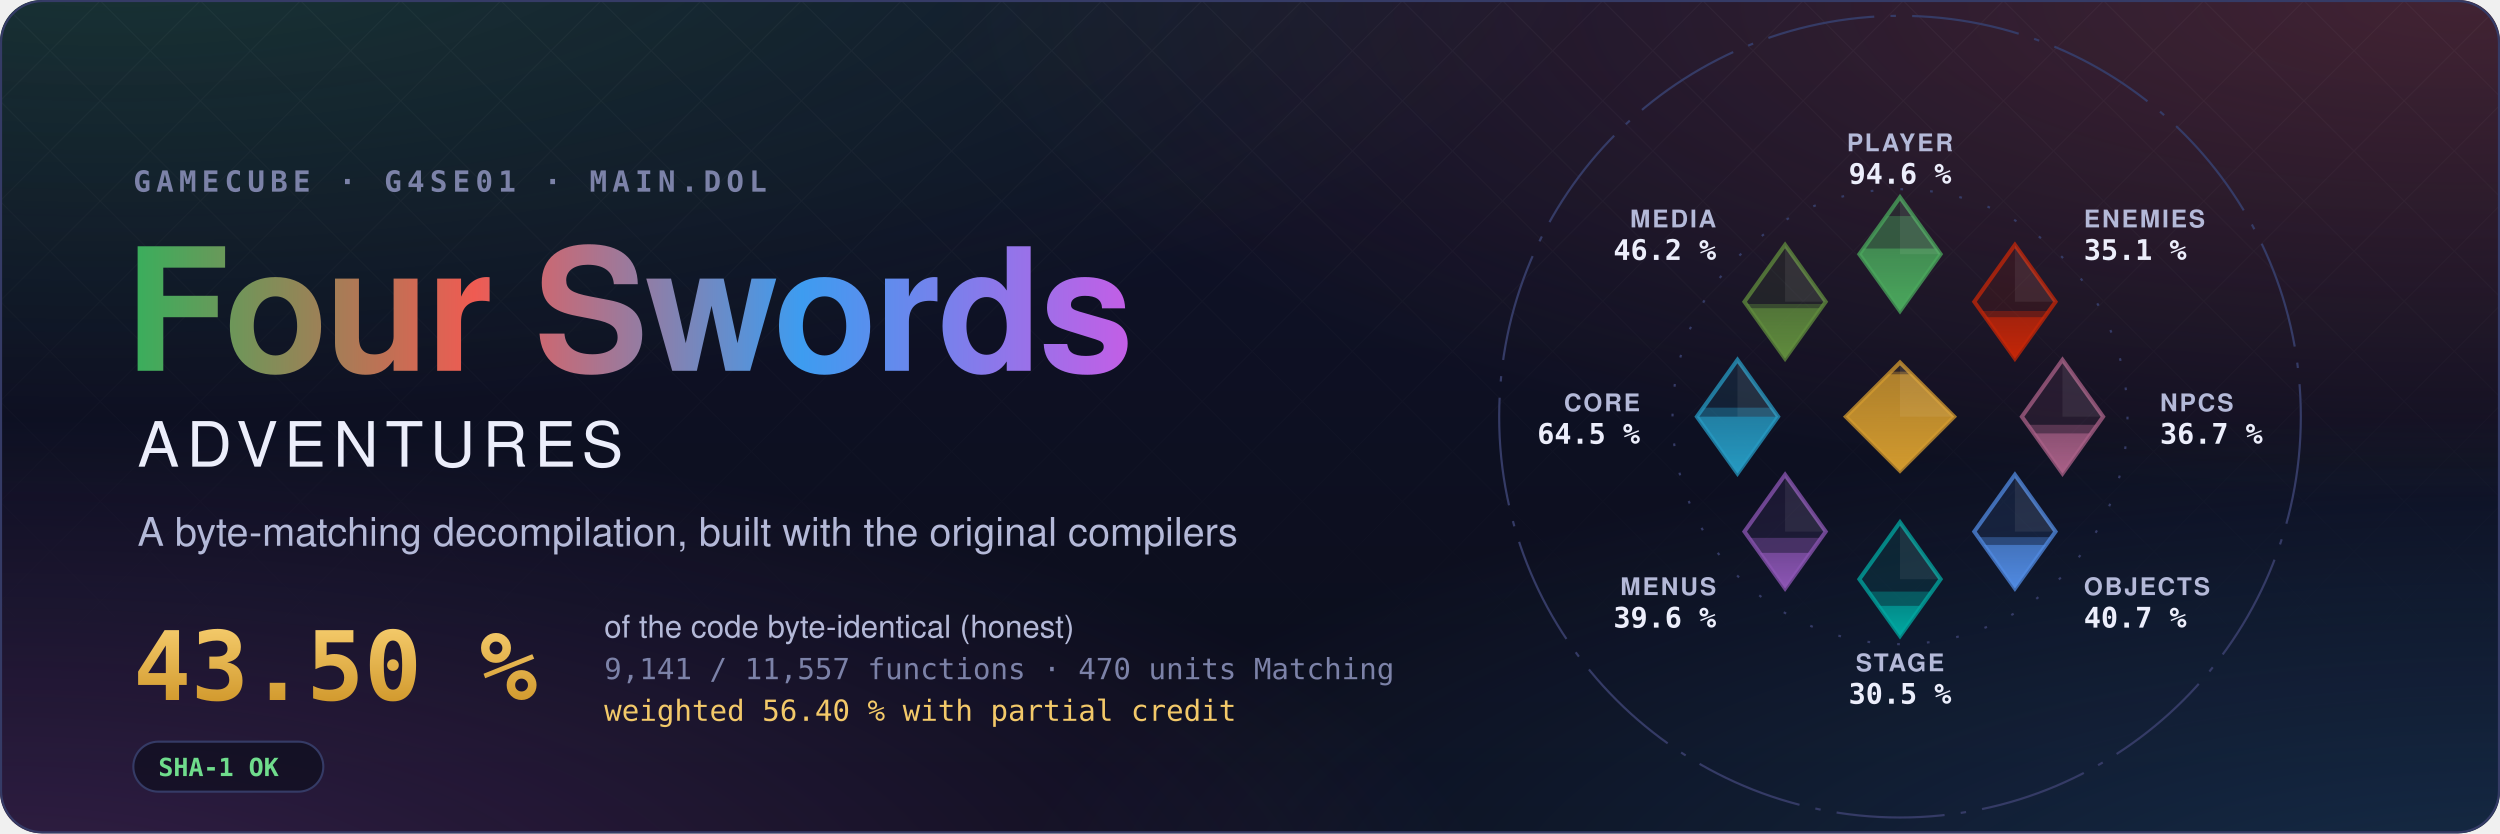
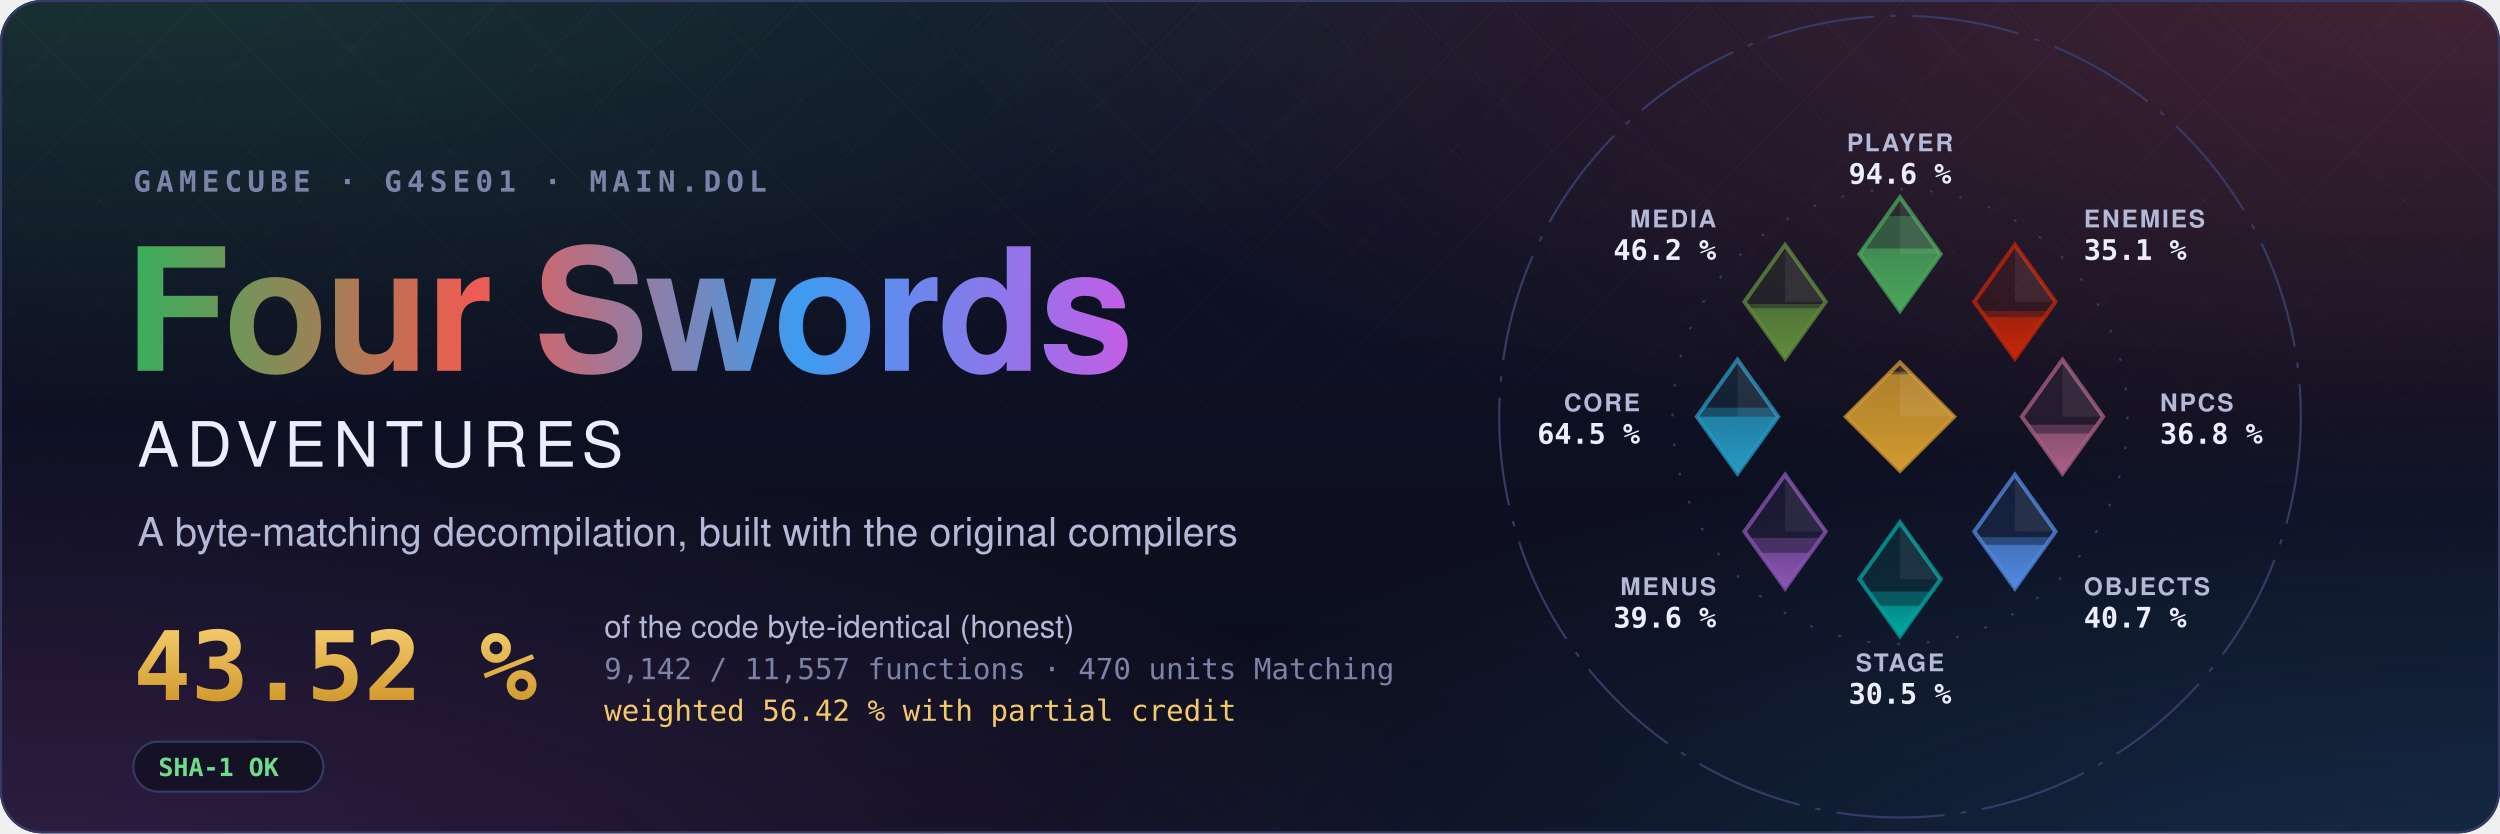
- <svg xmlns="http://www.w3.org/2000/svg" width="1200" height="400" viewBox="0 0 1200 400" role="img" aria-label="Four Swords Adventures decompilation: 43.50 % of the code matched, 9,141 of 11,557 functions">
+ <svg xmlns="http://www.w3.org/2000/svg" width="1200" height="400" viewBox="0 0 1200 400" role="img" aria-label="Four Swords Adventures decompilation: 43.52 % of the code matched, 9,142 of 11,557 functions">
  <style>text { font-family: -apple-system, BlinkMacSystemFont, 'Segoe UI', Helvetica, Arial, sans-serif; } .mono { font-family: ui-monospace, SFMono-Regular, 'SF Mono', Menlo, Consolas, monospace; } .spin { transform-box: fill-box; transform-origin: center; animation: spin 90s linear infinite; } @keyframes spin { to { transform: rotate(360deg); } } .rise { transform-box: fill-box; transform-origin: 50% 100%; animation: rise 1.6s cubic-bezier(.2,.8,.2,1) both; } @keyframes rise { from { transform: scaleY(0); } } @media (prefers-reduced-motion: reduce) { * { animation: none !important; } }</style>
  <defs>
    <radialGradient id="glow0" cx="0.05" cy="-0.1" r="0.6">
      <stop offset="0" stop-color="#3aae5c" stop-opacity="0.22" />
      <stop offset="1" stop-color="#3aae5c" stop-opacity="0" />
    </radialGradient>
    <radialGradient id="glow1" cx="0.98" cy="0.0" r="0.6">
      <stop offset="0" stop-color="#ef5b52" stop-opacity="0.22" />
      <stop offset="1" stop-color="#ef5b52" stop-opacity="0" />
    </radialGradient>
    <radialGradient id="glow2" cx="1.0" cy="1.1" r="0.6">
      <stop offset="0" stop-color="#3d9cf0" stop-opacity="0.22" />
      <stop offset="1" stop-color="#3d9cf0" stop-opacity="0" />
    </radialGradient>
    <radialGradient id="glow3" cx="0.0" cy="1.1" r="0.6">
      <stop offset="0" stop-color="#c35ee6" stop-opacity="0.22" />
      <stop offset="1" stop-color="#c35ee6" stop-opacity="0" />
    </radialGradient>
    <linearGradient id="sky" x1="0" y1="0" x2="0" y2="1">
      <stop offset="0" stop-color="#10132a" />
      <stop offset="1" stop-color="#0b0d1a" />
    </linearGradient>
    <linearGradient id="four" x1="0" y1="0" x2="1" y2="0">
      <stop offset="0" stop-color="#3aae5c" />
      <stop offset="0.34" stop-color="#ef5b52" />
      <stop offset="0.67" stop-color="#3d9cf0" />
      <stop offset="1" stop-color="#c35ee6" />
    </linearGradient>
    <linearGradient id="goldtext" x1="0" y1="0" x2="0" y2="1">
      <stop offset="0" stop-color="#f3c969" />
      <stop offset="1" stop-color="#d29a2e" />
    </linearGradient>
    <pattern id="lattice" width="34" height="34" patternUnits="userSpaceOnUse" patternTransform="rotate(45)">
      <path d="M0 0H34M0 0V34" stroke="#fff" stroke-opacity="0.035" />
    </pattern>
    <linearGradient id="fade" x1="0" y1="0" x2="0" y2="1">
      <stop offset="0" stop-color="#fff" />
      <stop offset="0.8" stop-color="#fff" stop-opacity="0" />
    </linearGradient>
    <mask id="fadeMask">
      <rect width="1200" height="400" fill="url(#fade)" />
    </mask>
    <clipPath id="card">
      <rect width="1200" height="400" rx="20" />
    </clipPath>
  </defs>
  <g clip-path="url(#card)">
    <rect width="1200" height="400" fill="url(#sky)" />
    <rect width="1200" height="400" fill="url(#glow0)" />
    <rect width="1200" height="400" fill="url(#glow1)" />
    <rect width="1200" height="400" fill="url(#glow2)" />
    <rect width="1200" height="400" fill="url(#glow3)" />
    <rect width="1200" height="400" fill="url(#lattice)" mask="url(#fadeMask)" />
  </g>
  <rect x="0.5" y="0.5" width="1199" height="399" rx="20" fill="none" stroke="#353b66" />
  <text x="64" y="92" class="mono" font-size="14" font-weight="600" letter-spacing="0.18em" fill="#7c82a8">GAMECUBE · G4SE01 · MAIN.DOL</text>
  <text x="60" y="178" font-size="82" font-weight="700" letter-spacing="-1.5" fill="url(#four)">Four Swords</text>
  <text x="66" y="224" font-size="30" font-weight="500" letter-spacing="0.12em" fill="#eceefb">ADVENTURES</text>
  <text x="66" y="262" font-size="19" fill="#b4b9d8">A byte-matching decompilation, built with the original compilers</text>
-   <text x="64" y="336" class="mono" font-size="46" font-weight="700" fill="url(#goldtext)">43.50 %</text>
+   <text x="64" y="336" class="mono" font-size="46" font-weight="700" fill="url(#goldtext)">43.52 %</text>
  <text x="290" y="306" font-size="15" fill="#b4b9d8">of the code byte-identical (honest)</text>
-   <text x="290" y="326" class="mono" font-size="14" fill="#7c82a8">9,141 / 11,557 functions · 470 units Matching</text>
-   <text x="290" y="346" class="mono" font-size="14" fill="#f3c969">weighted 56.40 % with partial credit</text>
+   <text x="290" y="326" class="mono" font-size="14" fill="#7c82a8">9,142 / 11,557 functions · 470 units Matching</text>
+   <text x="290" y="346" class="mono" font-size="14" fill="#f3c969">weighted 56.42 % with partial credit</text>
  <g transform="translate(64 356)">
    <rect width="91.2" height="24" rx="12" fill="#0b0d1a" fill-opacity="0.6" stroke="#353b66" />
    <text x="12" y="16.5" class="mono" font-size="12" font-weight="600" fill="#6fdc8c">SHA-1 OK</text>
  </g>
  <defs>
    <clipPath id="ec-player">
      <path d="M0 -81L15 -60L0 -39L-15 -60Z" />
    </clipPath>
    <linearGradient id="eg-player" x1="0" y1="1" x2="0" y2="0">
      <stop offset="0" stop-color="#4aa75c" />
      <stop offset="1" stop-color="#4aa75c" stop-opacity="0.65" />
    </linearGradient>
    <clipPath id="ec-enemies">
      <path d="M42.43 -63.43L57.43 -42.43L42.43 -21.43L27.43 -42.43Z" />
    </clipPath>
    <linearGradient id="eg-enemies" x1="0" y1="1" x2="0" y2="0">
      <stop offset="0" stop-color="#c52607" />
      <stop offset="1" stop-color="#c52607" stop-opacity="0.65" />
    </linearGradient>
    <clipPath id="ec-npcs">
      <path d="M60 -21L75 0L60 21L45 0Z" />
    </clipPath>
    <linearGradient id="eg-npcs" x1="0" y1="1" x2="0" y2="0">
      <stop offset="0" stop-color="#a96087" />
      <stop offset="1" stop-color="#a96087" stop-opacity="0.65" />
    </linearGradient>
    <clipPath id="ec-objects">
      <path d="M42.43 21.43L57.43 42.43L42.43 63.43L27.43 42.43Z" />
    </clipPath>
    <linearGradient id="eg-objects" x1="0" y1="1" x2="0" y2="0">
      <stop offset="0" stop-color="#508ae1" />
      <stop offset="1" stop-color="#508ae1" stop-opacity="0.65" />
    </linearGradient>
    <clipPath id="ec-stage">
      <path d="M0 39L15 60L0 81L-15 60Z" />
    </clipPath>
    <linearGradient id="eg-stage" x1="0" y1="1" x2="0" y2="0">
      <stop offset="0" stop-color="#00a8a1" />
      <stop offset="1" stop-color="#00a8a1" stop-opacity="0.65" />
    </linearGradient>
    <clipPath id="ec-menus">
      <path d="M-42.43 21.43L-27.43 42.43L-42.43 63.43L-57.43 42.43Z" />
    </clipPath>
    <linearGradient id="eg-menus" x1="0" y1="1" x2="0" y2="0">
      <stop offset="0" stop-color="#8c55b4" />
      <stop offset="1" stop-color="#8c55b4" stop-opacity="0.65" />
    </linearGradient>
    <clipPath id="ec-core">
      <path d="M-60 -21L-45 0L-60 21L-75 0Z" />
    </clipPath>
    <linearGradient id="eg-core" x1="0" y1="1" x2="0" y2="0">
      <stop offset="0" stop-color="#269ac2" />
      <stop offset="1" stop-color="#269ac2" stop-opacity="0.65" />
    </linearGradient>
    <clipPath id="ec-media">
      <path d="M-42.43 -63.43L-27.43 -42.43L-42.43 -21.43L-57.43 -42.43Z" />
    </clipPath>
    <linearGradient id="eg-media" x1="0" y1="1" x2="0" y2="0">
      <stop offset="0" stop-color="#608c3d" />
      <stop offset="1" stop-color="#608c3d" stop-opacity="0.65" />
    </linearGradient>
    <clipPath id="ec-libs">
      <path d="M0 -20L20 0L0 20L-20 0Z" />
    </clipPath>
    <linearGradient id="eg-libs" x1="0" y1="1" x2="0" y2="0">
      <stop offset="0" stop-color="#d29a2e" />
      <stop offset="1" stop-color="#d29a2e" stop-opacity="0.65" />
    </linearGradient>
  </defs>
  <g transform="translate(912 200) scale(1.3)">
    <circle class="spin" r="148" fill="none" stroke="#353b66" stroke-width="0.8" stroke-dasharray="40 6 2 6" />
    <circle r="84" fill="none" stroke="#353b66" stroke-width="0.8" stroke-dasharray="1 10" />
    <path d="M0 -81L15 -60L0 -39L-15 -60Z" fill="#4aa75c" fill-opacity="0.12" stroke="#4aa75c" stroke-opacity="0.75" stroke-width="1.5" />
    <g clip-path="url(#ec-player)">
      <rect class="rise" style="animation-delay:0.20s" x="-15.0" y="-74.08" width="30" height="35.08" fill="#4aa75c" fill-opacity="0.38" />
    </g>
    <g clip-path="url(#ec-player)">
      <rect class="rise" style="animation-delay:0.20s" x="-15.0" y="-62.09" width="30" height="23.09" fill="url(#eg-player)" />
    </g>
    <path d="M0.0 -81.0L15.0 -60.0L0.0 -60.0Z" fill="#fff" fill-opacity="0.07" />
    <text x="0.0" y="-98.0" text-anchor="middle" font-size="9" font-weight="600" letter-spacing="0.08em" fill="#b4b9d8">PLAYER</text>
    <text x="0.0" y="-86.0" text-anchor="middle" font-size="10.5" font-weight="700" fill="#eceefb" class="mono">94.6 %</text>
    <path d="M42.43 -63.43L57.43 -42.43L42.43 -21.43L27.43 -42.43Z" fill="#c52607" fill-opacity="0.12" stroke="#c52607" stroke-opacity="0.75" stroke-width="1.5" />
    <g clip-path="url(#ec-enemies)">
      <rect class="rise" style="animation-delay:0.30s" x="27.43" y="-39.02" width="30" height="17.59" fill="#c52607" fill-opacity="0.38" />
    </g>
    <g clip-path="url(#ec-enemies)">
      <rect class="rise" style="animation-delay:0.30s" x="27.43" y="-36.72" width="30" height="15.29" fill="url(#eg-enemies)" />
    </g>
    <path d="M42.43 -63.43L57.43 -42.43L42.43 -42.43Z" fill="#fff" fill-opacity="0.07" />
    <text x="67.88" y="-69.88" text-anchor="start" font-size="9" font-weight="600" letter-spacing="0.08em" fill="#b4b9d8">ENEMIES</text>
    <text x="67.88" y="-57.88" text-anchor="start" font-size="10.5" font-weight="700" fill="#eceefb" class="mono">35.1 %</text>
    <path d="M60 -21L75 0L60 21L45 0Z" fill="#a96087" fill-opacity="0.12" stroke="#a96087" stroke-opacity="0.75" stroke-width="1.5" />
    <g clip-path="url(#ec-npcs)">
-       <rect class="rise" style="animation-delay:0.40s" x="45.0" y="3.00" width="30" height="18.00" fill="#a96087" fill-opacity="0.38" />
+       <rect class="rise" style="animation-delay:0.40s" x="45.0" y="2.97" width="30" height="18.03" fill="#a96087" fill-opacity="0.38" />
    </g>
    <g clip-path="url(#ec-npcs)">
      <rect class="rise" style="animation-delay:0.40s" x="45.0" y="6.19" width="30" height="14.81" fill="url(#eg-npcs)" />
    </g>
    <path d="M60.0 -21.0L75.0 0.0L60.0 0.0Z" fill="#fff" fill-opacity="0.07" />
    <text x="96.0" y="-2.0" text-anchor="start" font-size="9" font-weight="600" letter-spacing="0.08em" fill="#b4b9d8">NPCS</text>
-     <text x="96.0" y="10.0" text-anchor="start" font-size="10.5" font-weight="700" fill="#eceefb" class="mono">36.7 %</text>
+     <text x="96.0" y="10.0" text-anchor="start" font-size="10.5" font-weight="700" fill="#eceefb" class="mono">36.8 %</text>
    <path d="M42.43 21.43L57.43 42.43L42.43 63.43L27.43 42.43Z" fill="#508ae1" fill-opacity="0.12" stroke="#508ae1" stroke-opacity="0.75" stroke-width="1.5" />
    <g clip-path="url(#ec-objects)">
-       <rect class="rise" style="animation-delay:0.50s" x="27.43" y="44.49" width="30" height="18.94" fill="#508ae1" fill-opacity="0.38" />
+       <rect class="rise" style="animation-delay:0.50s" x="27.43" y="44.48" width="30" height="18.95" fill="#508ae1" fill-opacity="0.38" />
    </g>
    <g clip-path="url(#ec-objects)">
-       <rect class="rise" style="animation-delay:0.50s" x="27.43" y="47.35" width="30" height="16.08" fill="url(#eg-objects)" />
+       <rect class="rise" style="animation-delay:0.50s" x="27.43" y="47.33" width="30" height="16.10" fill="url(#eg-objects)" />
    </g>
    <path d="M42.43 21.43L57.43 42.43L42.43 42.43Z" fill="#fff" fill-opacity="0.07" />
    <text x="67.88" y="65.88" text-anchor="start" font-size="9" font-weight="600" letter-spacing="0.08em" fill="#b4b9d8">OBJECTS</text>
    <text x="67.88" y="77.88" text-anchor="start" font-size="10.5" font-weight="700" fill="#eceefb" class="mono">40.7 %</text>
    <path d="M0 39L15 60L0 81L-15 60Z" fill="#00a8a1" fill-opacity="0.12" stroke="#00a8a1" stroke-opacity="0.75" stroke-width="1.5" />
    <g clip-path="url(#ec-stage)">
      <rect class="rise" style="animation-delay:0.60s" x="-15.0" y="64.60" width="30" height="16.40" fill="#00a8a1" fill-opacity="0.38" />
    </g>
    <g clip-path="url(#ec-stage)">
      <rect class="rise" style="animation-delay:0.60s" x="-15.0" y="69.86" width="30" height="11.14" fill="url(#eg-stage)" />
    </g>
    <path d="M0.0 39.0L15.0 60.0L0.0 60.0Z" fill="#fff" fill-opacity="0.07" />
    <text x="0.0" y="94.0" text-anchor="middle" font-size="9" font-weight="600" letter-spacing="0.08em" fill="#b4b9d8">STAGE</text>
    <text x="0.0" y="106.0" text-anchor="middle" font-size="10.5" font-weight="700" fill="#eceefb" class="mono">30.5 %</text>
    <path d="M-42.43 21.43L-27.43 42.43L-42.43 63.43L-57.43 42.43Z" fill="#8c55b4" fill-opacity="0.12" stroke="#8c55b4" stroke-opacity="0.75" stroke-width="1.5" />
    <g clip-path="url(#ec-menus)">
      <rect class="rise" style="animation-delay:0.70s" x="-57.43" y="44.75" width="30" height="18.68" fill="#8c55b4" fill-opacity="0.38" />
    </g>
    <g clip-path="url(#ec-menus)">
      <rect class="rise" style="animation-delay:0.70s" x="-57.43" y="50.30" width="30" height="13.13" fill="url(#eg-menus)" />
    </g>
    <path d="M-42.43 21.43L-27.43 42.43L-42.43 42.43Z" fill="#fff" fill-opacity="0.07" />
    <text x="-67.88" y="65.88" text-anchor="end" font-size="9" font-weight="600" letter-spacing="0.08em" fill="#b4b9d8">MENUS</text>
    <text x="-67.88" y="77.88" text-anchor="end" font-size="10.5" font-weight="700" fill="#eceefb" class="mono">39.6 %</text>
    <path d="M-60 -21L-45 0L-60 21L-75 0Z" fill="#269ac2" fill-opacity="0.12" stroke="#269ac2" stroke-opacity="0.75" stroke-width="1.5" />
    <g clip-path="url(#ec-core)">
      <rect class="rise" style="animation-delay:0.80s" x="-75.0" y="-3.32" width="30" height="24.32" fill="#269ac2" fill-opacity="0.38" />
    </g>
    <g clip-path="url(#ec-core)">
      <rect class="rise" style="animation-delay:0.80s" x="-75.0" y="-0.01" width="30" height="21.01" fill="url(#eg-core)" />
    </g>
    <path d="M-60.0 -21.0L-45.0 0.0L-60.0 0.0Z" fill="#fff" fill-opacity="0.07" />
    <text x="-96.0" y="-2.0" text-anchor="end" font-size="9" font-weight="600" letter-spacing="0.08em" fill="#b4b9d8">CORE</text>
    <text x="-96.0" y="10.0" text-anchor="end" font-size="10.5" font-weight="700" fill="#eceefb" class="mono">64.5 %</text>
    <path d="M-42.43 -63.43L-27.43 -42.43L-42.43 -21.43L-57.43 -42.43Z" fill="#608c3d" fill-opacity="0.12" stroke="#608c3d" stroke-opacity="0.75" stroke-width="1.5" />
    <g clip-path="url(#ec-media)">
      <rect class="rise" style="animation-delay:0.90s" x="-57.43" y="-41.61" width="30" height="20.18" fill="#608c3d" fill-opacity="0.38" />
    </g>
    <g clip-path="url(#ec-media)">
      <rect class="rise" style="animation-delay:0.90s" x="-57.43" y="-40.05" width="30" height="18.62" fill="url(#eg-media)" />
    </g>
    <path d="M-42.43 -63.43L-27.43 -42.43L-42.43 -42.43Z" fill="#fff" fill-opacity="0.07" />
    <text x="-67.88" y="-69.88" text-anchor="end" font-size="9" font-weight="600" letter-spacing="0.08em" fill="#b4b9d8">MEDIA</text>
    <text x="-67.88" y="-57.88" text-anchor="end" font-size="10.5" font-weight="700" fill="#eceefb" class="mono">46.2 %</text>
    <path d="M0 -20L20 0L0 20L-20 0Z" fill="#d29a2e" fill-opacity="0.12" stroke="#d29a2e" stroke-opacity="0.75" stroke-width="1.5" />
    <g clip-path="url(#ec-libs)">
      <rect class="rise" style="animation-delay:1.00s" x="-20" y="-16.62" width="40" height="36.62" fill="#d29a2e" fill-opacity="0.38" />
    </g>
    <g clip-path="url(#ec-libs)">
      <rect class="rise" style="animation-delay:1.00s" x="-20" y="-15.65" width="40" height="35.65" fill="url(#eg-libs)" />
    </g>
    <path d="M0 -20L20 0L0 0Z" fill="#fff" fill-opacity="0.07" />
  </g>
</svg>
